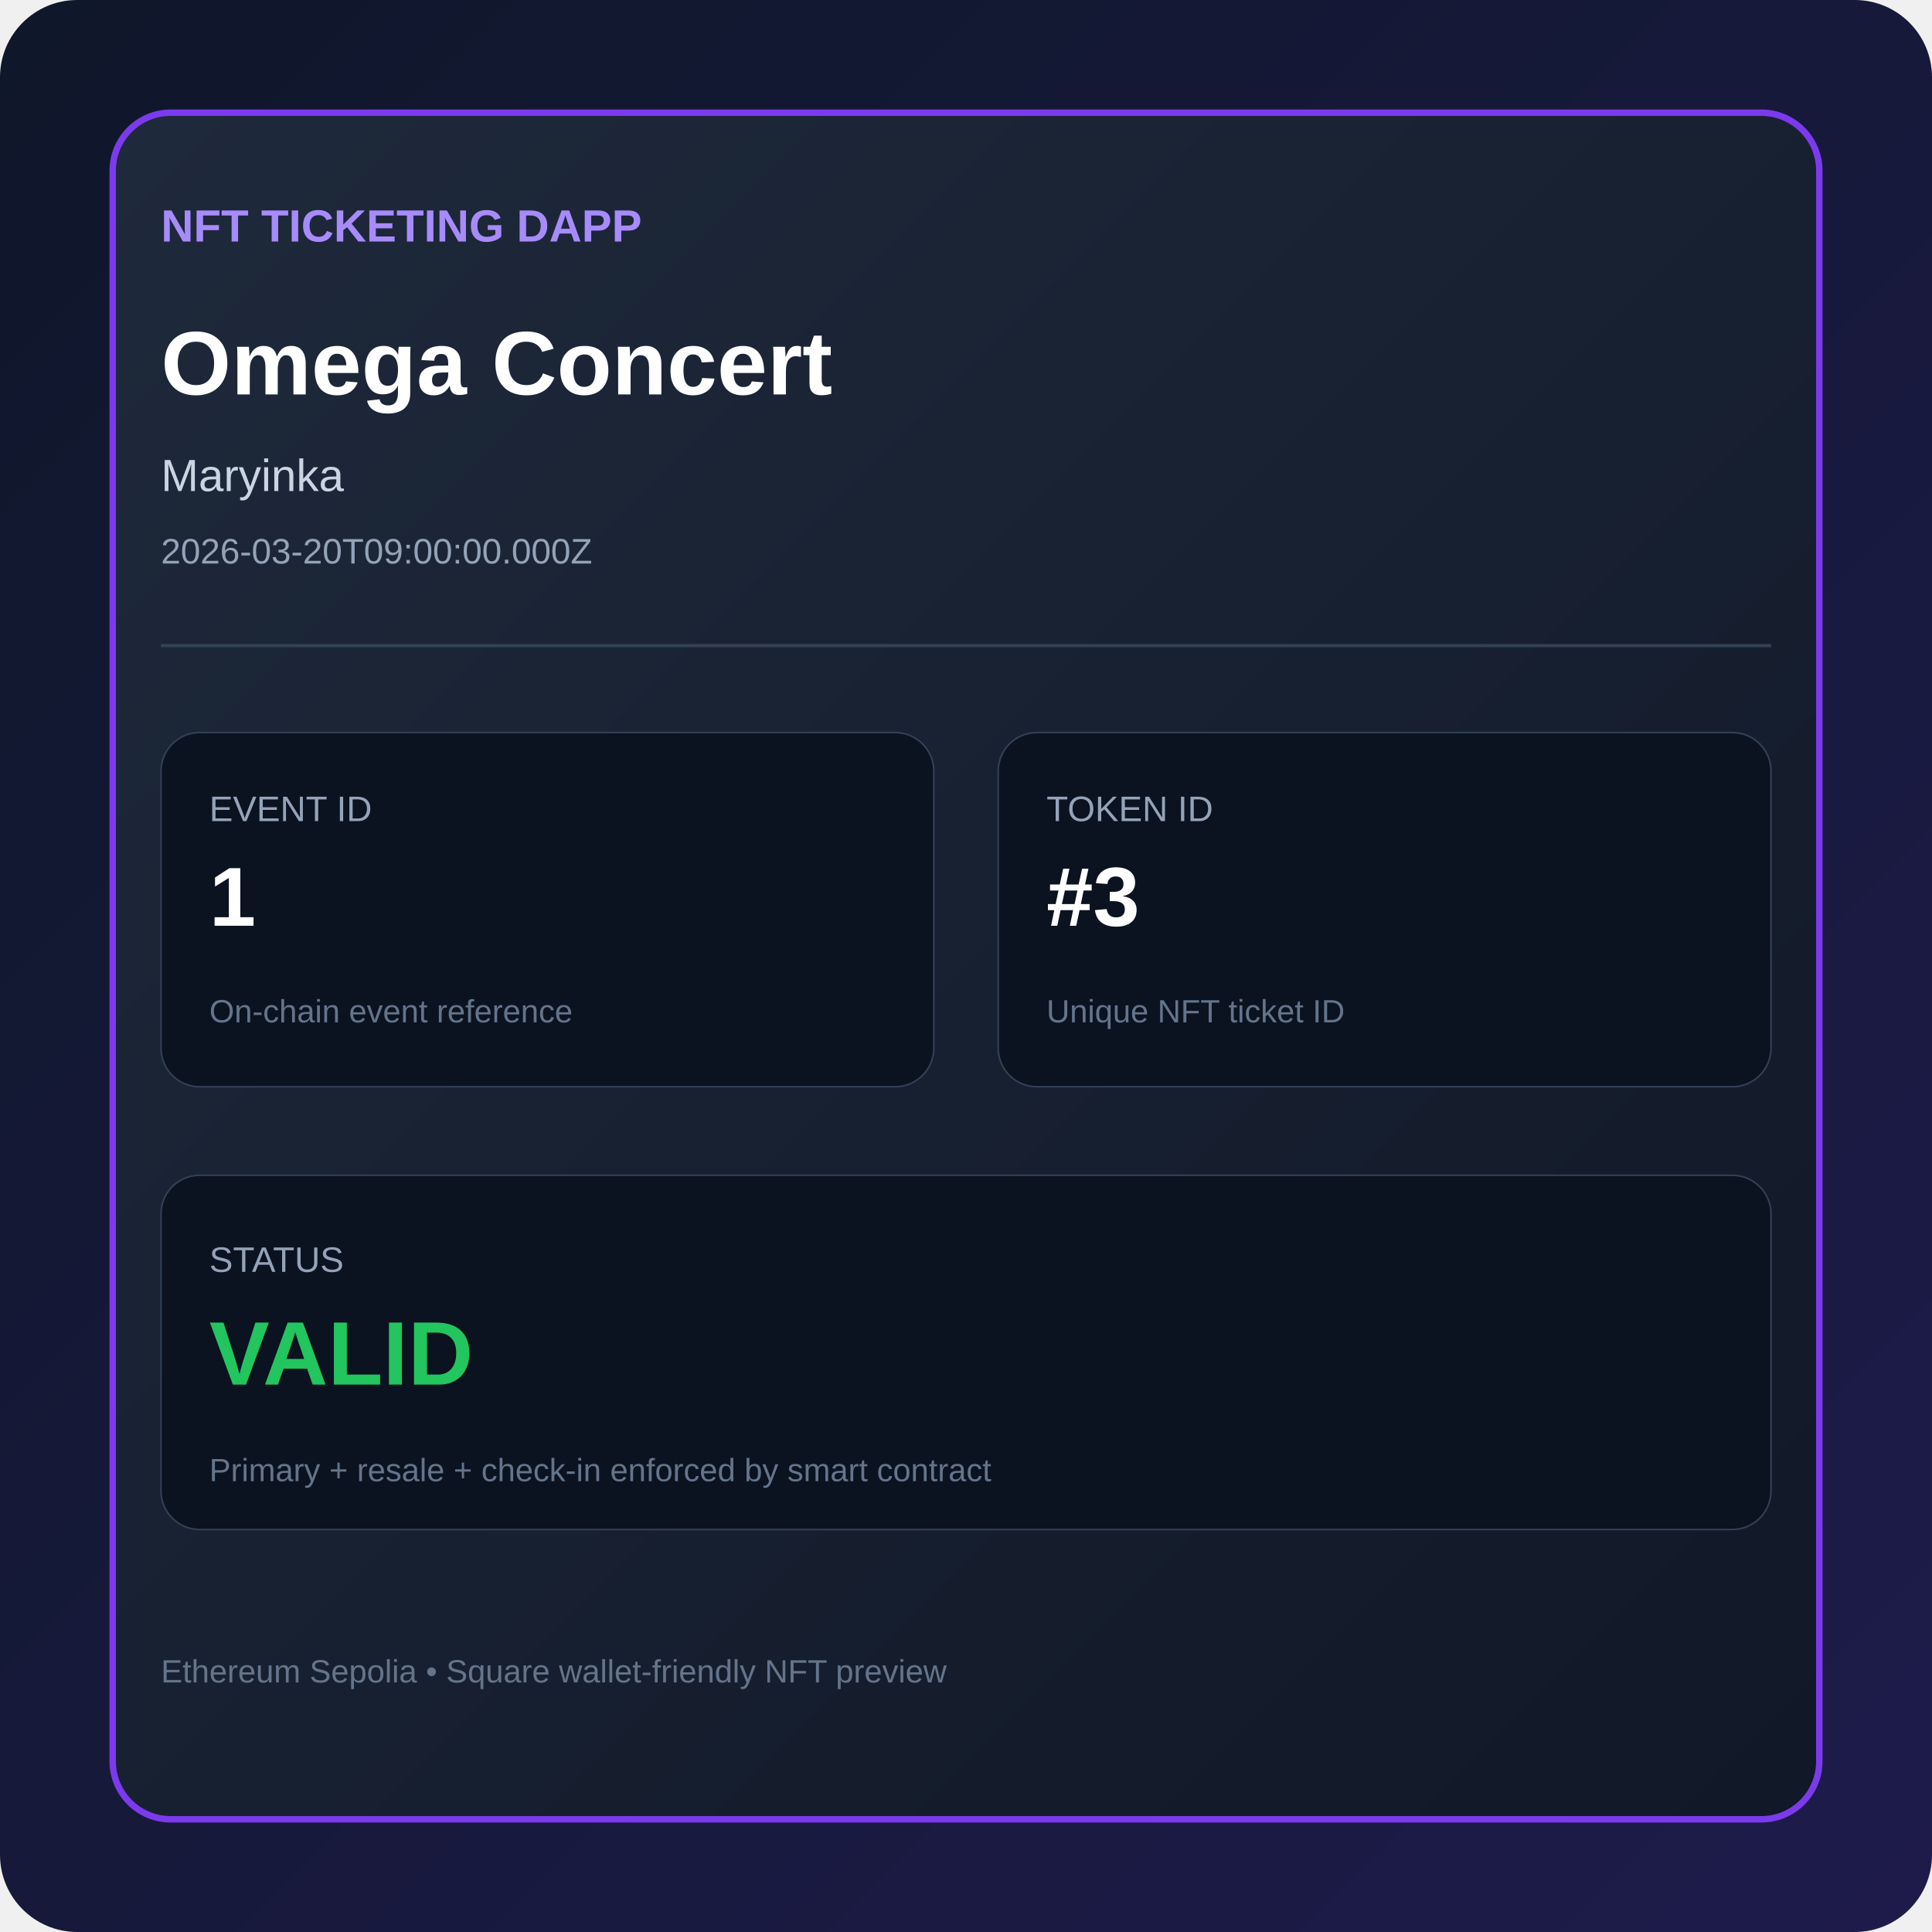
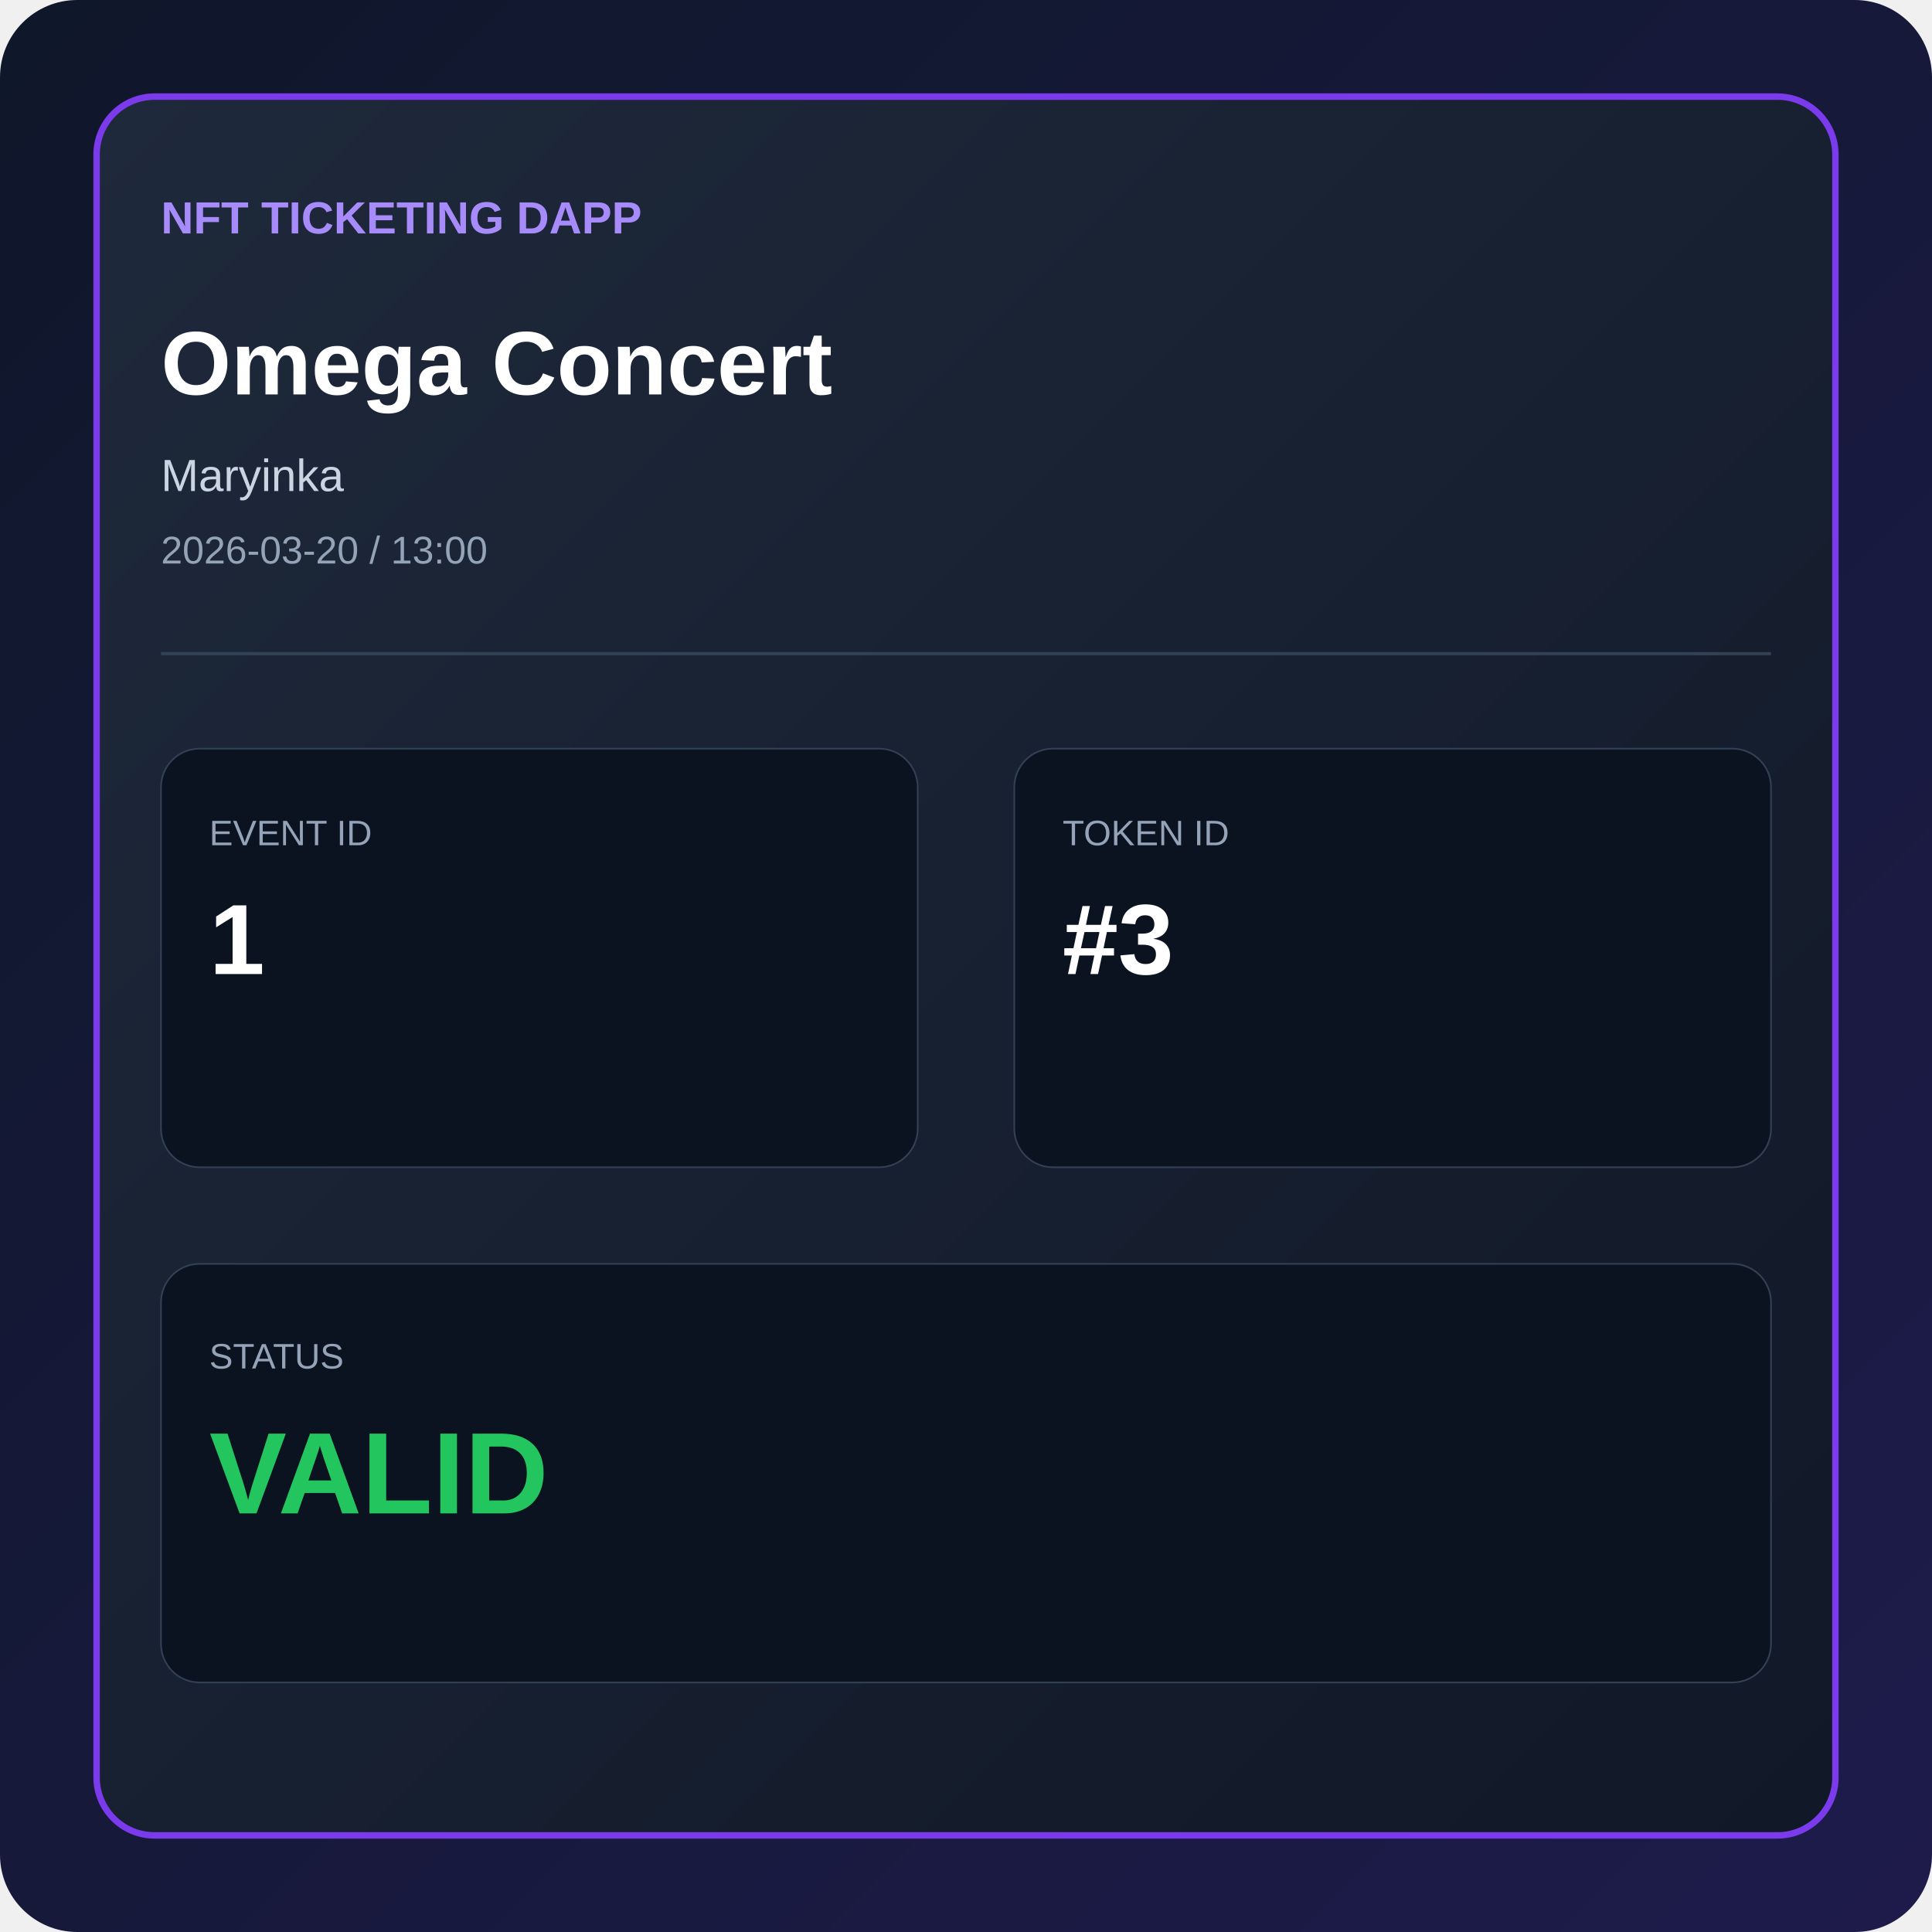
<svg xmlns="http://www.w3.org/2000/svg" width="1200" height="1200" viewBox="0 0 1200 1200">
  <defs>
    <linearGradient id="bg" x1="0" y1="0" x2="1" y2="1">
      <stop offset="0%" stop-color="#0f172a" />
      <stop offset="100%" stop-color="#1e1b4b" />
    </linearGradient>
    <linearGradient id="panel" x1="0" y1="0" x2="1" y2="1">
      <stop offset="0%" stop-color="#1e293b" />
      <stop offset="100%" stop-color="#111827" />
    </linearGradient>
  </defs>
  <rect width="1200" height="1200" rx="48" fill="url(#bg)" />
-   <rect x="70" y="70" width="1060" height="1060" rx="36" fill="url(#panel)" stroke="#7c3aed" stroke-width="4" />
-   <text x="100" y="150" fill="#a78bfa" font-size="28" font-family="Arial, sans-serif" font-weight="700">NFT TICKETING DAPP</text>
+   <rect x="60" y="60" width="1080" height="1080" rx="36" fill="url(#panel)" stroke="#7c3aed" stroke-width="4" />
+   <text x="100" y="145" fill="#a78bfa" font-size="28" font-family="Arial, sans-serif" font-weight="700">NFT TICKETING DAPP</text>
  <text x="100" y="245" fill="#ffffff" font-size="56" font-family="Arial, sans-serif" font-weight="700">Omega Concert</text>
  <text x="100" y="305" fill="#cbd5e1" font-size="28" font-family="Arial, sans-serif">Maryinka</text>
-   <text x="100" y="350" fill="#94a3b8" font-size="22" font-family="Arial, sans-serif">2026-03-20T09:00:00.000Z</text>
-   <rect x="100" y="400" width="1000" height="2" fill="#334155" />
-   <rect x="100" y="455" width="480" height="220" rx="24" fill="#0b1220" stroke="#334155" />
-   <text x="130" y="510" fill="#94a3b8" font-size="22" font-family="Arial, sans-serif">EVENT ID</text>
-   <text x="130" y="575" fill="#ffffff" font-size="52" font-family="Arial, sans-serif" font-weight="700">1</text>
-   <text x="130" y="635" fill="#64748b" font-size="20" font-family="Arial, sans-serif">On-chain event reference</text>
-   <rect x="620" y="455" width="480" height="220" rx="24" fill="#0b1220" stroke="#334155" />
-   <text x="650" y="510" fill="#94a3b8" font-size="22" font-family="Arial, sans-serif">TOKEN ID</text>
-   <text x="650" y="575" fill="#ffffff" font-size="52" font-family="Arial, sans-serif" font-weight="700">#3</text>
-   <text x="650" y="635" fill="#64748b" font-size="20" font-family="Arial, sans-serif">Unique NFT ticket ID</text>
-   <rect x="100" y="730" width="1000" height="220" rx="24" fill="#0b1220" stroke="#334155" />
-   <text x="130" y="790" fill="#94a3b8" font-size="22" font-family="Arial, sans-serif">STATUS</text>
-   <text x="130" y="860" fill="#22c55e" font-size="56" font-family="Arial, sans-serif" font-weight="700">VALID</text>
-   <text x="130" y="920" fill="#64748b" font-size="20" font-family="Arial, sans-serif">Primary + resale + check-in enforced by smart contract</text>
-   <text x="100" y="1045" fill="#64748b" font-size="20" font-family="Arial, sans-serif">
-     Ethereum Sepolia • Square wallet-friendly NFT preview
-   </text>
+   <text x="100" y="350" fill="#94a3b8" font-size="24" font-family="Arial, sans-serif">2026-03-20 / 13:00</text>
+   <rect x="100" y="405" width="1000" height="2" fill="#334155" />
+   <rect x="100" y="465" width="470" height="260" rx="24" fill="#0b1220" stroke="#334155" />
+   <text x="130" y="525" fill="#94a3b8" font-size="22" font-family="Arial, sans-serif">EVENT ID</text>
+   <text x="130" y="605" fill="#ffffff" font-size="62" font-family="Arial, sans-serif" font-weight="700">1</text>
+   <rect x="630" y="465" width="470" height="260" rx="24" fill="#0b1220" stroke="#334155" />
+   <text x="660" y="525" fill="#94a3b8" font-size="22" font-family="Arial, sans-serif">TOKEN ID</text>
+   <text x="660" y="605" fill="#ffffff" font-size="62" font-family="Arial, sans-serif" font-weight="700">#3</text>
+   <rect x="100" y="785" width="1000" height="260" rx="24" fill="#0b1220" stroke="#334155" />
+   <text x="130" y="850" fill="#94a3b8" font-size="22" font-family="Arial, sans-serif">STATUS</text>
+   <text x="130" y="940" fill="#22c55e" font-size="72" font-family="Arial, sans-serif" font-weight="700">VALID</text>
</svg>
